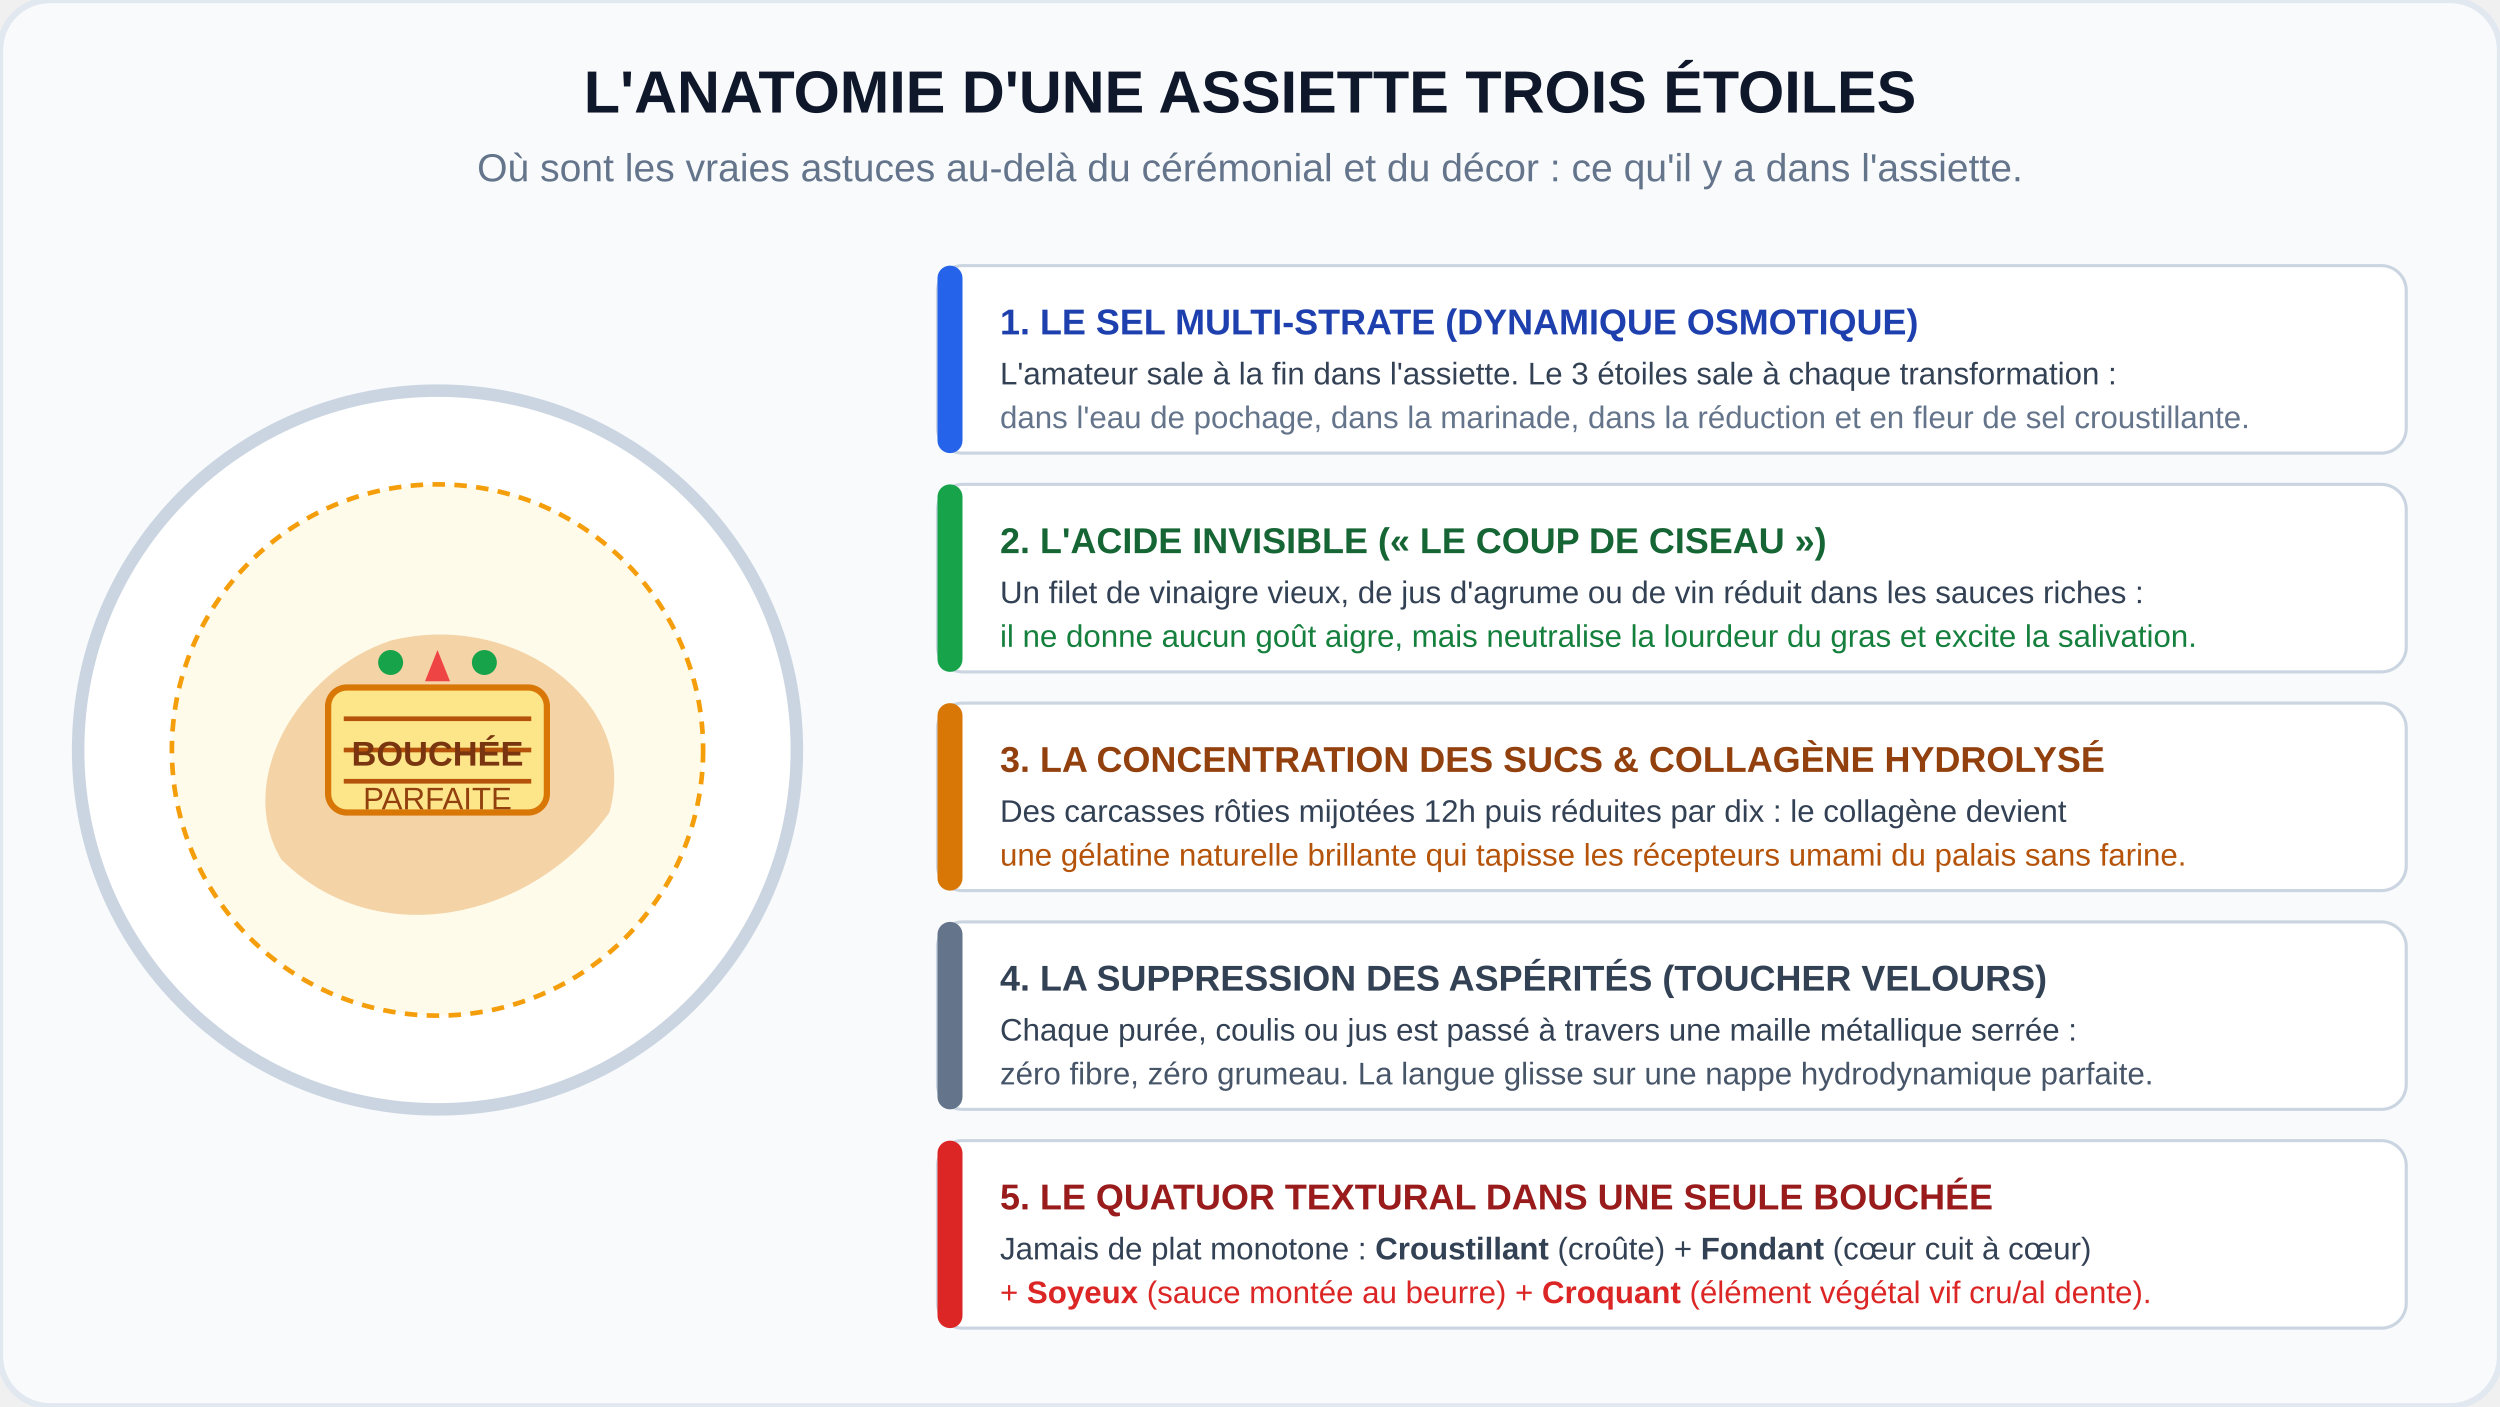
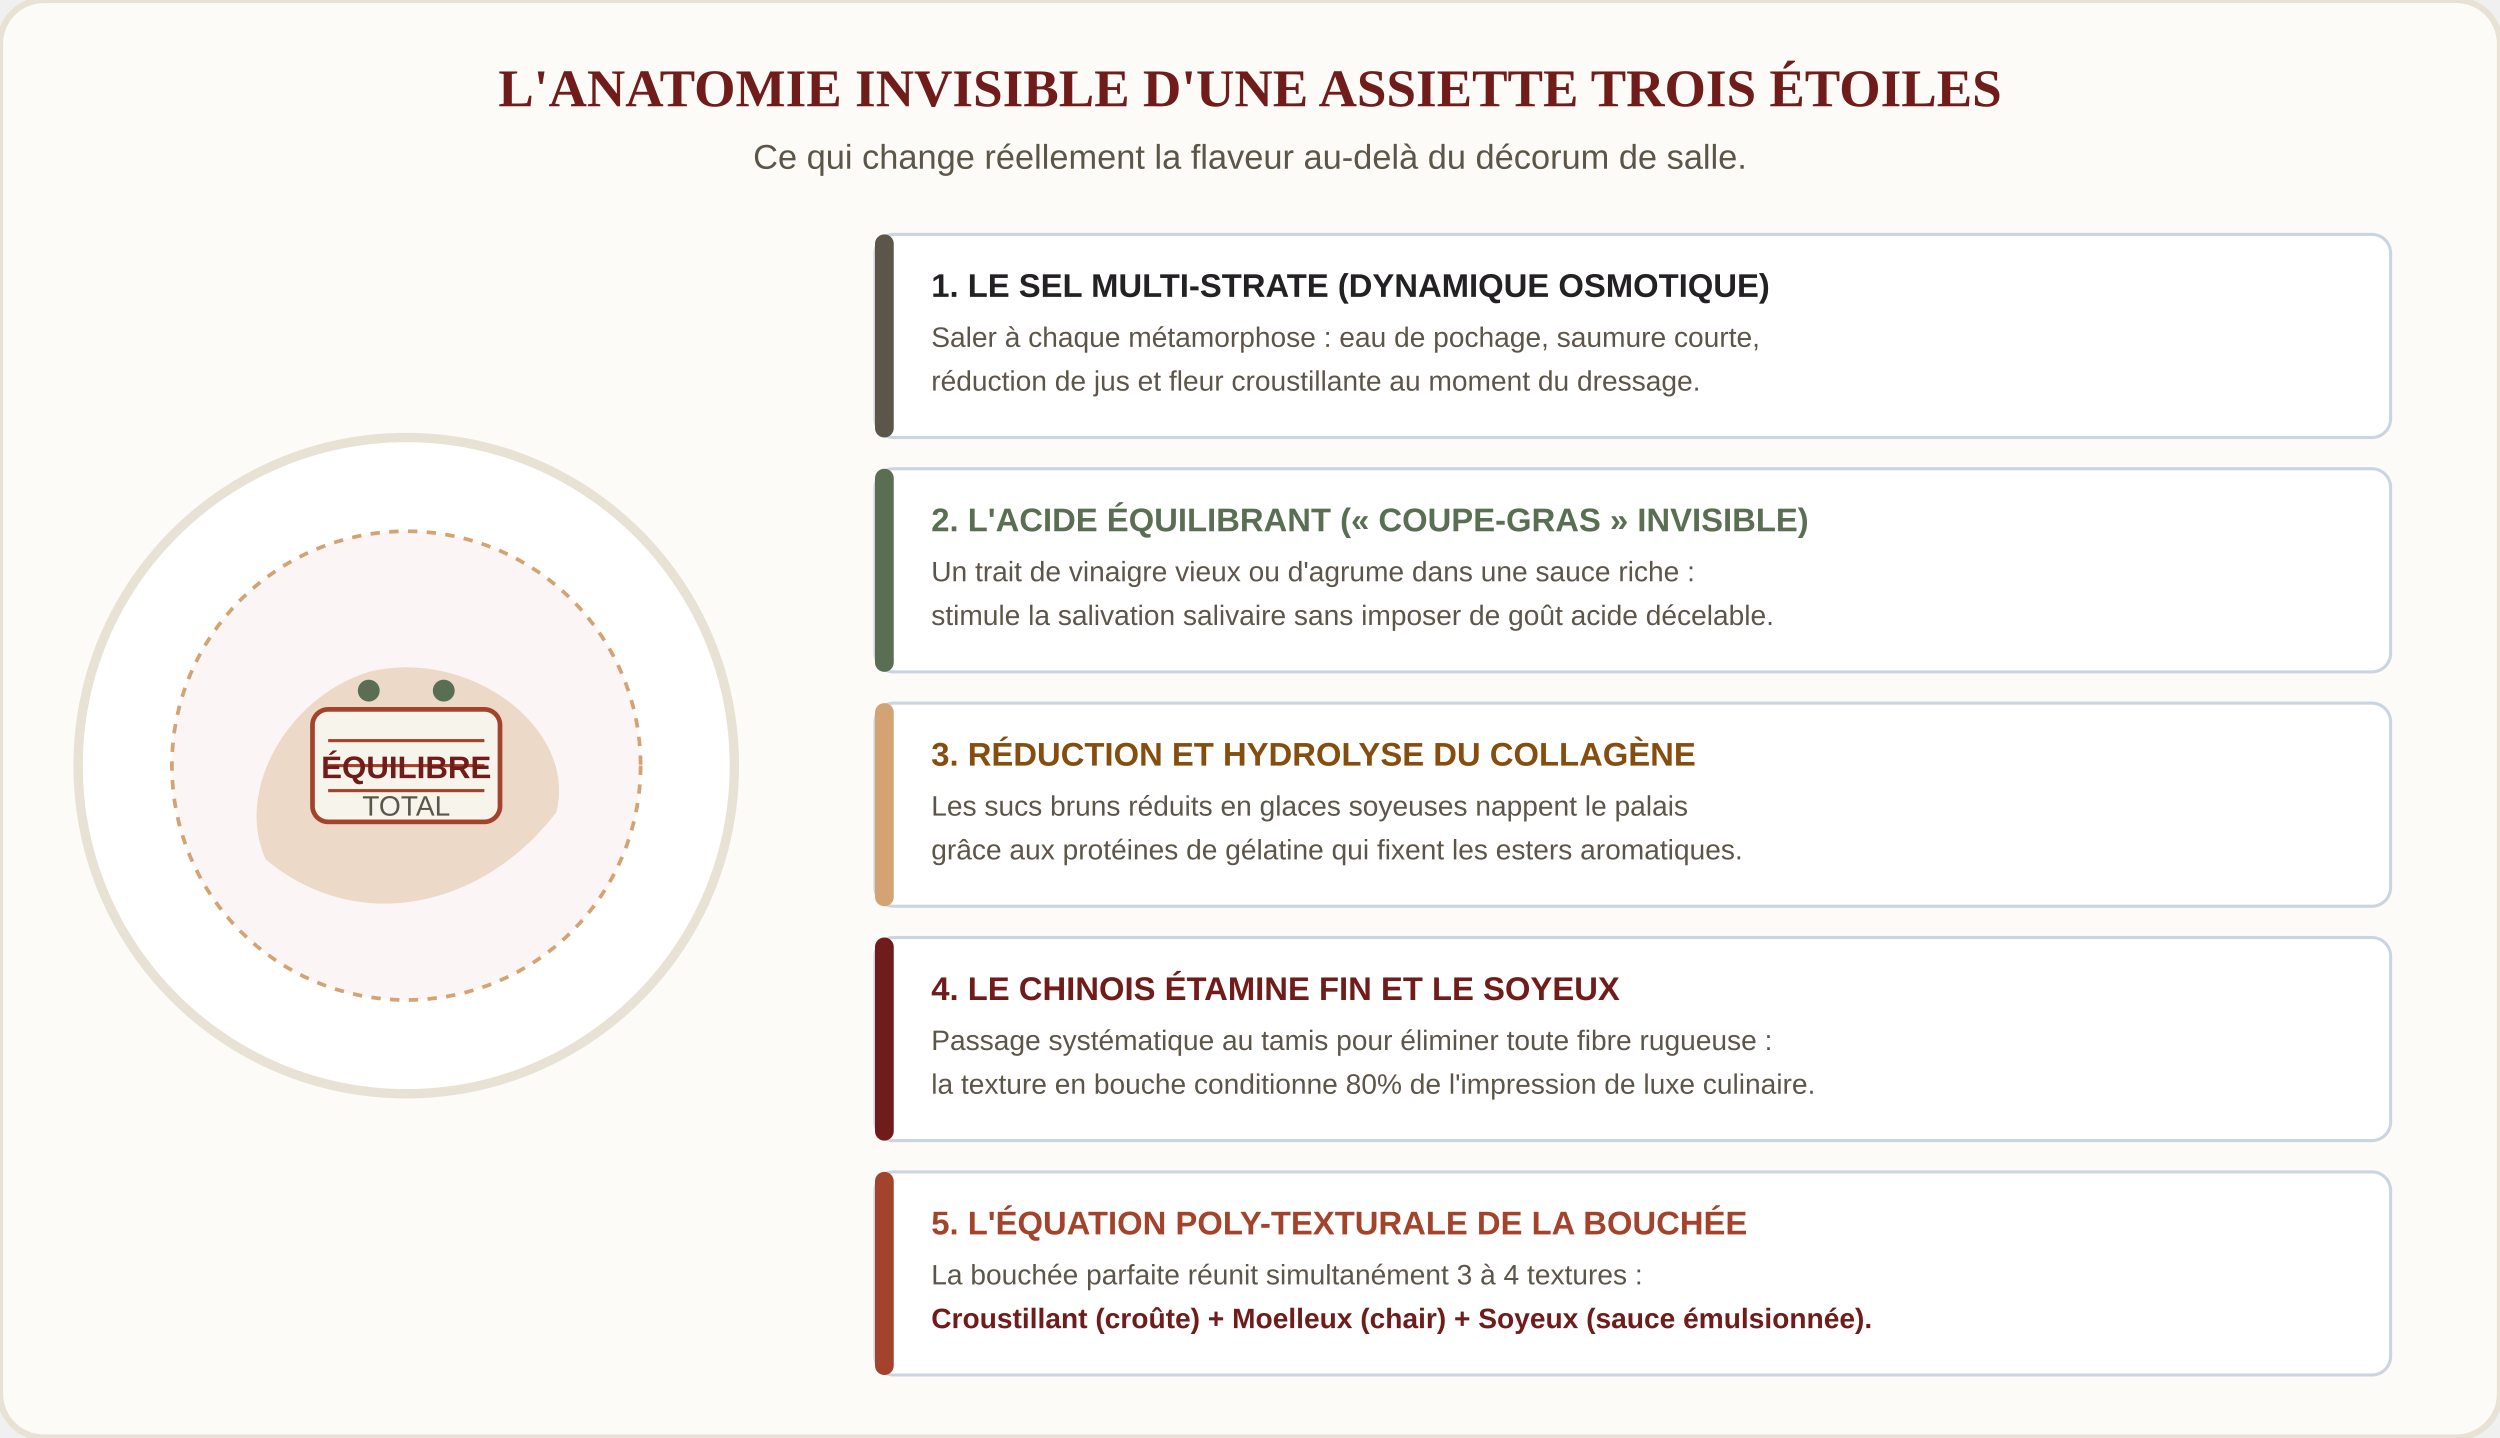
- <svg xmlns="http://www.w3.org/2000/svg" viewBox="0 0 800 450" width="100%" height="100%">
-   <rect width="800" height="450" rx="16" fill="#f8fafc" stroke="#e2e8f0" stroke-width="2" />
-   <text x="400" y="36" font-family="Liberation Sans, Arial, sans-serif" font-size="19" font-weight="bold" fill="#0f172a" text-anchor="middle">L'ANATOMIE D'UNE ASSIETTE TROIS ÉTOILES</text>
-   <text x="400" y="58" font-family="Liberation Sans, Arial, sans-serif" font-size="12.5" fill="#64748b" text-anchor="middle">Où sont les vraies astuces au-delà du cérémonial et du décor : ce qu'il y a dans l'assiette.</text>
-   <g transform="translate(140, 240)">
-     <circle cx="0" cy="0" r="115" fill="#ffffff" stroke="#cbd5e1" stroke-width="4" />
-     <circle cx="0" cy="0" r="85" fill="#fffbeb" stroke="#f59e0b" stroke-width="1.5" stroke-dasharray="4,3" />
-     <path d="M -50 35 C -20 65 30 55 55 20 C 65 -15 25 -45 -15 -35 C -45 -25 -65 10 -50 35 Z" fill="#d97706" opacity="0.3" />
-     <rect x="-35" y="-20" width="70" height="40" rx="6" fill="#fde68a" stroke="#d97706" stroke-width="2" />
-     <line x1="-30" y1="-10" x2="30" y2="-10" stroke="#b45309" stroke-width="1.5" />
-     <line x1="-30" y1="0" x2="30" y2="0" stroke="#b45309" stroke-width="1.5" />
-     <line x1="-30" y1="10" x2="30" y2="10" stroke="#b45309" stroke-width="1.5" />
-     <circle cx="-15" cy="-28" r="4" fill="#16a34a" />
-     <circle cx="15" cy="-28" r="4" fill="#16a34a" />
-     <polygon points="0,-32 -4,-22 4,-22" fill="#ef4444" />
-     <text x="0" y="5" font-family="Liberation Sans, Arial, sans-serif" font-size="11" font-weight="bold" fill="#78350f" text-anchor="middle">BOUCHÉE</text>
-     <text x="0" y="19" font-family="Liberation Sans, Arial, sans-serif" font-size="10" fill="#92400e" text-anchor="middle">PARFAITE</text>
+ <svg xmlns="http://www.w3.org/2000/svg" viewBox="0 0 800 460" width="100%" height="100%">
+   <rect width="800" height="460" rx="14" fill="#fcfbf7" stroke="#e8e2d5" stroke-width="2" />
+   <text x="400" y="34" font-family="Liberation Serif, Georgia, serif" font-size="17" font-weight="bold" fill="#701c1a" text-anchor="middle">L'ANATOMIE INVISIBLE D'UNE ASSIETTE TROIS ÉTOILES</text>
+   <text x="400" y="54" font-family="Liberation Sans, Arial, sans-serif" font-size="11" fill="#5c5549" text-anchor="middle">Ce qui change réellement la flaveur au-delà du décorum de salle.</text>
+   <g transform="translate(130, 245)">
+     <circle cx="0" cy="0" r="105" fill="#ffffff" stroke="#e8e2d5" stroke-width="3" />
+     <circle cx="0" cy="0" r="75" fill="#fbf6f5" stroke="#d4a373" stroke-width="1.2" stroke-dasharray="3,3" />
+     <path d="M -45 30 C -15 55 25 45 48 15 C 55 -12 20 -38 -12 -30 C -38 -22 -55 8 -45 30 Z" fill="#d4a373" opacity="0.35" />
+     <rect x="-30" y="-18" width="60" height="36" rx="5" fill="#f7f4eb" stroke="#a3432b" stroke-width="1.5" />
+     <line x1="-25" y1="-8" x2="25" y2="-8" stroke="#a3432b" stroke-width="1" />
+     <line x1="-25" y1="0" x2="25" y2="0" stroke="#a3432b" stroke-width="1" />
+     <line x1="-25" y1="8" x2="25" y2="8" stroke="#a3432b" stroke-width="1" />
+     <circle cx="-12" cy="-24" r="3.5" fill="#5a6e54" />
+     <circle cx="12" cy="-24" r="3.5" fill="#5a6e54" />
+     <text x="0" y="4" font-family="Liberation Sans, Arial, sans-serif" font-size="10" font-weight="bold" fill="#701c1a" text-anchor="middle">ÉQUILIBRE</text>
+     <text x="0" y="16" font-family="Liberation Sans, Arial, sans-serif" font-size="9" fill="#5c5549" text-anchor="middle">TOTAL</text>
  </g>
-   <g transform="translate(300, 85)">
-     <rect width="470" height="60" rx="8" fill="#ffffff" stroke="#cbd5e1" stroke-width="1" />
-     <rect x="0" y="0" width="8" height="60" rx="4" fill="#2563eb" />
-     <text x="20" y="22" font-family="Liberation Sans, Arial, sans-serif" font-size="11.5" font-weight="bold" fill="#1e40af">1. LE SEL MULTI-STRATE (DYNAMIQUE OSMOTIQUE)</text>
-     <text x="20" y="38" font-family="Liberation Sans, Arial, sans-serif" font-size="10" fill="#334155">L'amateur sale à la fin dans l'assiette. Le 3 étoiles sale à chaque transformation :</text>
-     <text x="20" y="52" font-family="Liberation Sans, Arial, sans-serif" font-size="10" fill="#64748b">dans l'eau de pochage, dans la marinade, dans la réduction et en fleur de sel croustillante.</text>
-     <rect y="70" width="470" height="60" rx="8" fill="#ffffff" stroke="#cbd5e1" stroke-width="1" />
-     <rect y="70" x="0" width="8" height="60" rx="4" fill="#16a34a" />
-     <text x="20" y="92" font-family="Liberation Sans, Arial, sans-serif" font-size="11.5" font-weight="bold" fill="#166534">2. L'ACIDE INVISIBLE (« LE COUP DE CISEAU »)</text>
-     <text x="20" y="108" font-family="Liberation Sans, Arial, sans-serif" font-size="10" fill="#334155">Un filet de vinaigre vieux, de jus d'agrume ou de vin réduit dans les sauces riches :</text>
-     <text x="20" y="122" font-family="Liberation Sans, Arial, sans-serif" font-size="10" fill="#15803d">il ne donne aucun goût aigre, mais neutralise la lourdeur du gras et excite la salivation.</text>
-     <rect y="140" width="470" height="60" rx="8" fill="#ffffff" stroke="#cbd5e1" stroke-width="1" />
-     <rect y="140" x="0" width="8" height="60" rx="4" fill="#d97706" />
-     <text x="20" y="162" font-family="Liberation Sans, Arial, sans-serif" font-size="11.5" font-weight="bold" fill="#92400e">3. LA CONCENTRATION DES SUCS &amp; COLLAGÈNE HYDROLYSÉ</text>
-     <text x="20" y="178" font-family="Liberation Sans, Arial, sans-serif" font-size="10" fill="#334155">Des carcasses rôties mijotées 12h puis réduites par dix : le collagène devient</text>
-     <text x="20" y="192" font-family="Liberation Sans, Arial, sans-serif" font-size="10" fill="#b45309">une gélatine naturelle brillante qui tapisse les récepteurs umami du palais sans farine.</text>
-     <rect y="210" width="470" height="60" rx="8" fill="#ffffff" stroke="#cbd5e1" stroke-width="1" />
-     <rect y="210" x="0" width="8" height="60" rx="4" fill="#64748b" />
-     <text x="20" y="232" font-family="Liberation Sans, Arial, sans-serif" font-size="11.5" font-weight="bold" fill="#334155">4. LA SUPPRESSION DES ASPÉRITÉS (TOUCHER VELOURS)</text>
-     <text x="20" y="248" font-family="Liberation Sans, Arial, sans-serif" font-size="10" fill="#334155">Chaque purée, coulis ou jus est passé à travers une maille métallique serrée :</text>
-     <text x="20" y="262" font-family="Liberation Sans, Arial, sans-serif" font-size="10" fill="#475569">zéro fibre, zéro grumeau. La langue glisse sur une nappe hydrodynamique parfaite.</text>
-     <rect y="280" width="470" height="60" rx="8" fill="#ffffff" stroke="#cbd5e1" stroke-width="1" />
-     <rect y="280" x="0" width="8" height="60" rx="4" fill="#dc2626" />
-     <text x="20" y="302" font-family="Liberation Sans, Arial, sans-serif" font-size="11.5" font-weight="bold" fill="#991b1b">5. LE QUATUOR TEXTURAL DANS UNE SEULE BOUCHÉE</text>
-     <text x="20" y="318" font-family="Liberation Sans, Arial, sans-serif" font-size="10" fill="#334155">Jamais de plat monotone : <tspan font-weight="bold">Croustillant</tspan> (croûte) + <tspan font-weight="bold">Fondant</tspan> (cœur cuit à cœur)</text>
-     <text x="20" y="332" font-family="Liberation Sans, Arial, sans-serif" font-size="10" fill="#dc2626">+ <tspan font-weight="bold">Soyeux</tspan> (sauce montée au beurre) + <tspan font-weight="bold">Croquant</tspan> (élément végétal vif cru/al dente).</text>
+   <g transform="translate(280, 75)">
+     <rect width="485" height="65" rx="6" fill="#ffffff" stroke="#cbd5e1" stroke-width="1" />
+     <rect x="0" y="0" width="6" height="65" rx="3" fill="#5c5549" />
+     <text x="18" y="20" font-family="Liberation Sans, Arial, sans-serif" font-size="10.5" font-weight="bold" fill="#242124">1. LE SEL MULTI-STRATE (DYNAMIQUE OSMOTIQUE)</text>
+     <text x="18" y="36" font-family="Liberation Sans, Arial, sans-serif" font-size="9" fill="#5c5549">Saler à chaque métamorphose : eau de pochage, saumure courte,</text>
+     <text x="18" y="50" font-family="Liberation Sans, Arial, sans-serif" font-size="9" fill="#5c5549">réduction de jus et fleur croustillante au moment du dressage.</text>
+     <rect y="75" width="485" height="65" rx="6" fill="#ffffff" stroke="#cbd5e1" stroke-width="1" />
+     <rect y="75" x="0" width="6" height="65" rx="3" fill="#5a6e54" />
+     <text x="18" y="95" font-family="Liberation Sans, Arial, sans-serif" font-size="10.5" font-weight="bold" fill="#5a6e54">2. L'ACIDE ÉQUILIBRANT (« COUPE-GRAS » INVISIBLE)</text>
+     <text x="18" y="111" font-family="Liberation Sans, Arial, sans-serif" font-size="9" fill="#5c5549">Un trait de vinaigre vieux ou d'agrume dans une sauce riche :</text>
+     <text x="18" y="125" font-family="Liberation Sans, Arial, sans-serif" font-size="9" fill="#5c5549">stimule la salivation salivaire sans imposer de goût acide décelable.</text>
+     <rect y="150" width="485" height="65" rx="6" fill="#ffffff" stroke="#cbd5e1" stroke-width="1" />
+     <rect y="150" x="0" width="6" height="65" rx="3" fill="#d4a373" />
+     <text x="18" y="170" font-family="Liberation Sans, Arial, sans-serif" font-size="10.5" font-weight="bold" fill="#854d0e">3. RÉDUCTION ET HYDROLYSE DU COLLAGÈNE</text>
+     <text x="18" y="186" font-family="Liberation Sans, Arial, sans-serif" font-size="9" fill="#5c5549">Les sucs bruns réduits en glaces soyeuses nappent le palais</text>
+     <text x="18" y="200" font-family="Liberation Sans, Arial, sans-serif" font-size="9" fill="#5c5549">grâce aux protéines de gélatine qui fixent les esters aromatiques.</text>
+     <rect y="225" width="485" height="65" rx="6" fill="#ffffff" stroke="#cbd5e1" stroke-width="1" />
+     <rect y="225" x="0" width="6" height="65" rx="3" fill="#701c1a" />
+     <text x="18" y="245" font-family="Liberation Sans, Arial, sans-serif" font-size="10.5" font-weight="bold" fill="#701c1a">4. LE CHINOIS ÉTAMINE FIN ET LE SOYEUX</text>
+     <text x="18" y="261" font-family="Liberation Sans, Arial, sans-serif" font-size="9" fill="#5c5549">Passage systématique au tamis pour éliminer toute fibre rugueuse :</text>
+     <text x="18" y="275" font-family="Liberation Sans, Arial, sans-serif" font-size="9" fill="#5c5549">la texture en bouche conditionne 80% de l'impression de luxe culinaire.</text>
+     <rect y="300" width="485" height="65" rx="6" fill="#ffffff" stroke="#cbd5e1" stroke-width="1" />
+     <rect y="300" x="0" width="6" height="65" rx="3" fill="#a3432b" />
+     <text x="18" y="320" font-family="Liberation Sans, Arial, sans-serif" font-size="10.5" font-weight="bold" fill="#a3432b">5. L'ÉQUATION POLY-TEXTURALE DE LA BOUCHÉE</text>
+     <text x="18" y="336" font-family="Liberation Sans, Arial, sans-serif" font-size="9" fill="#5c5549">La bouchée parfaite réunit simultanément 3 à 4 textures :</text>
+     <text x="18" y="350" font-family="Liberation Sans, Arial, sans-serif" font-size="9" font-weight="bold" fill="#701c1a">Croustillant (croûte) + Moelleux (chair) + Soyeux (sauce émulsionnée).</text>
  </g>
</svg>
